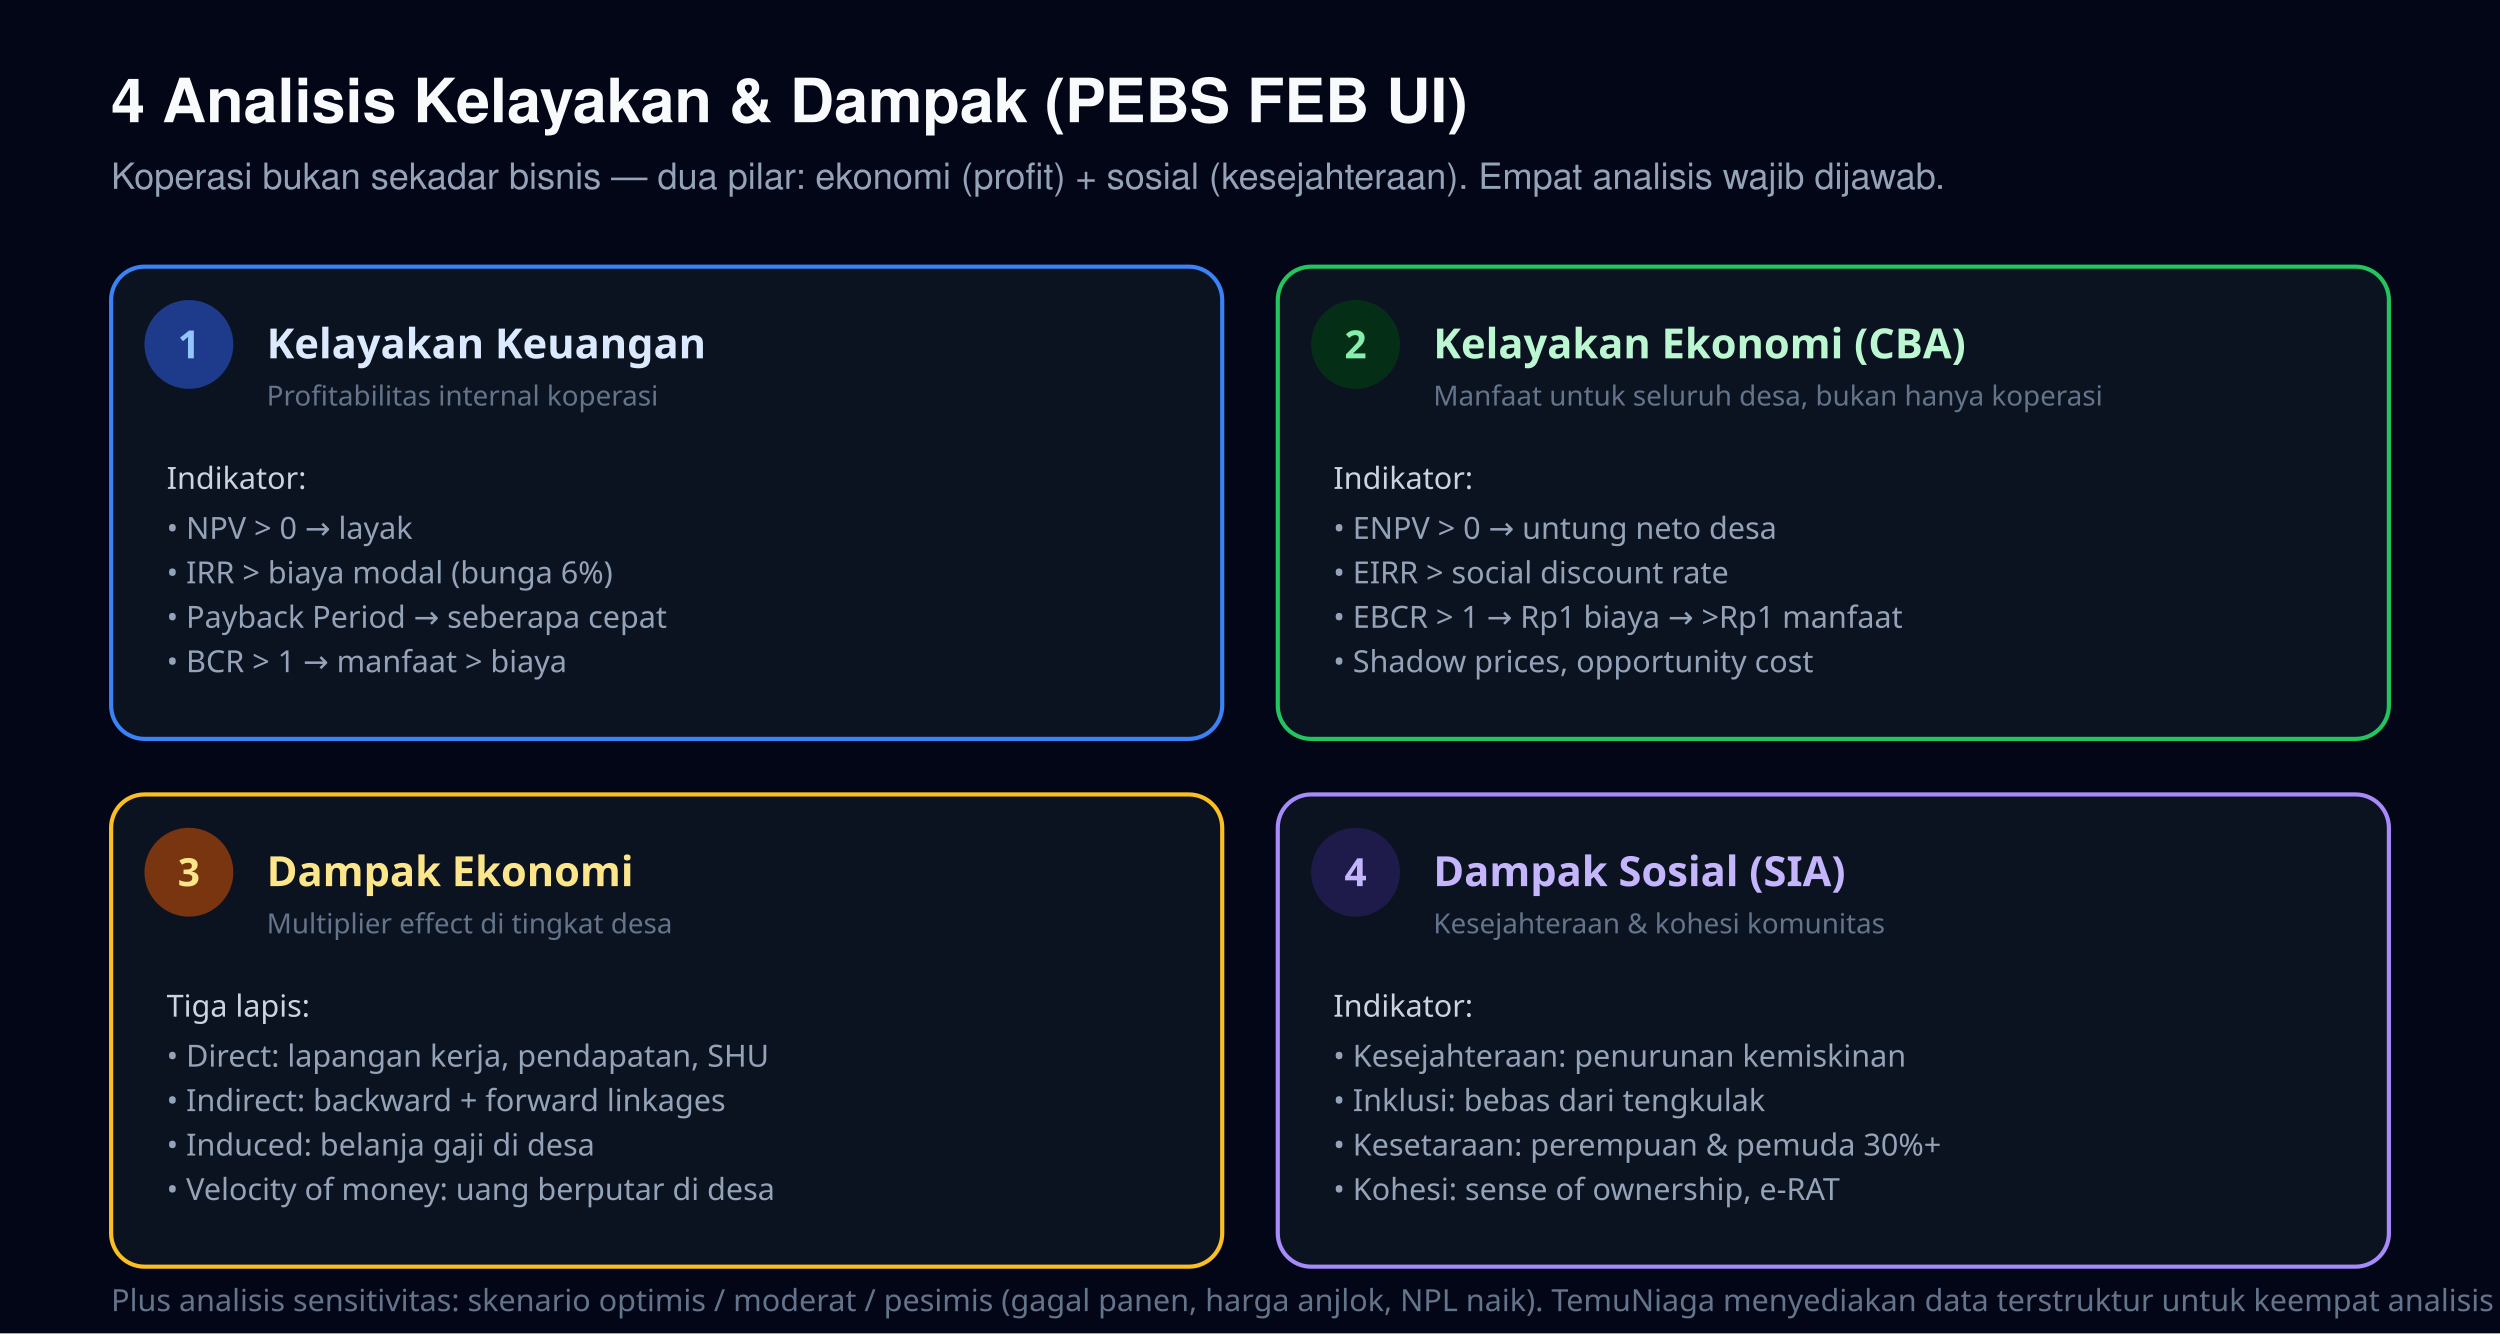
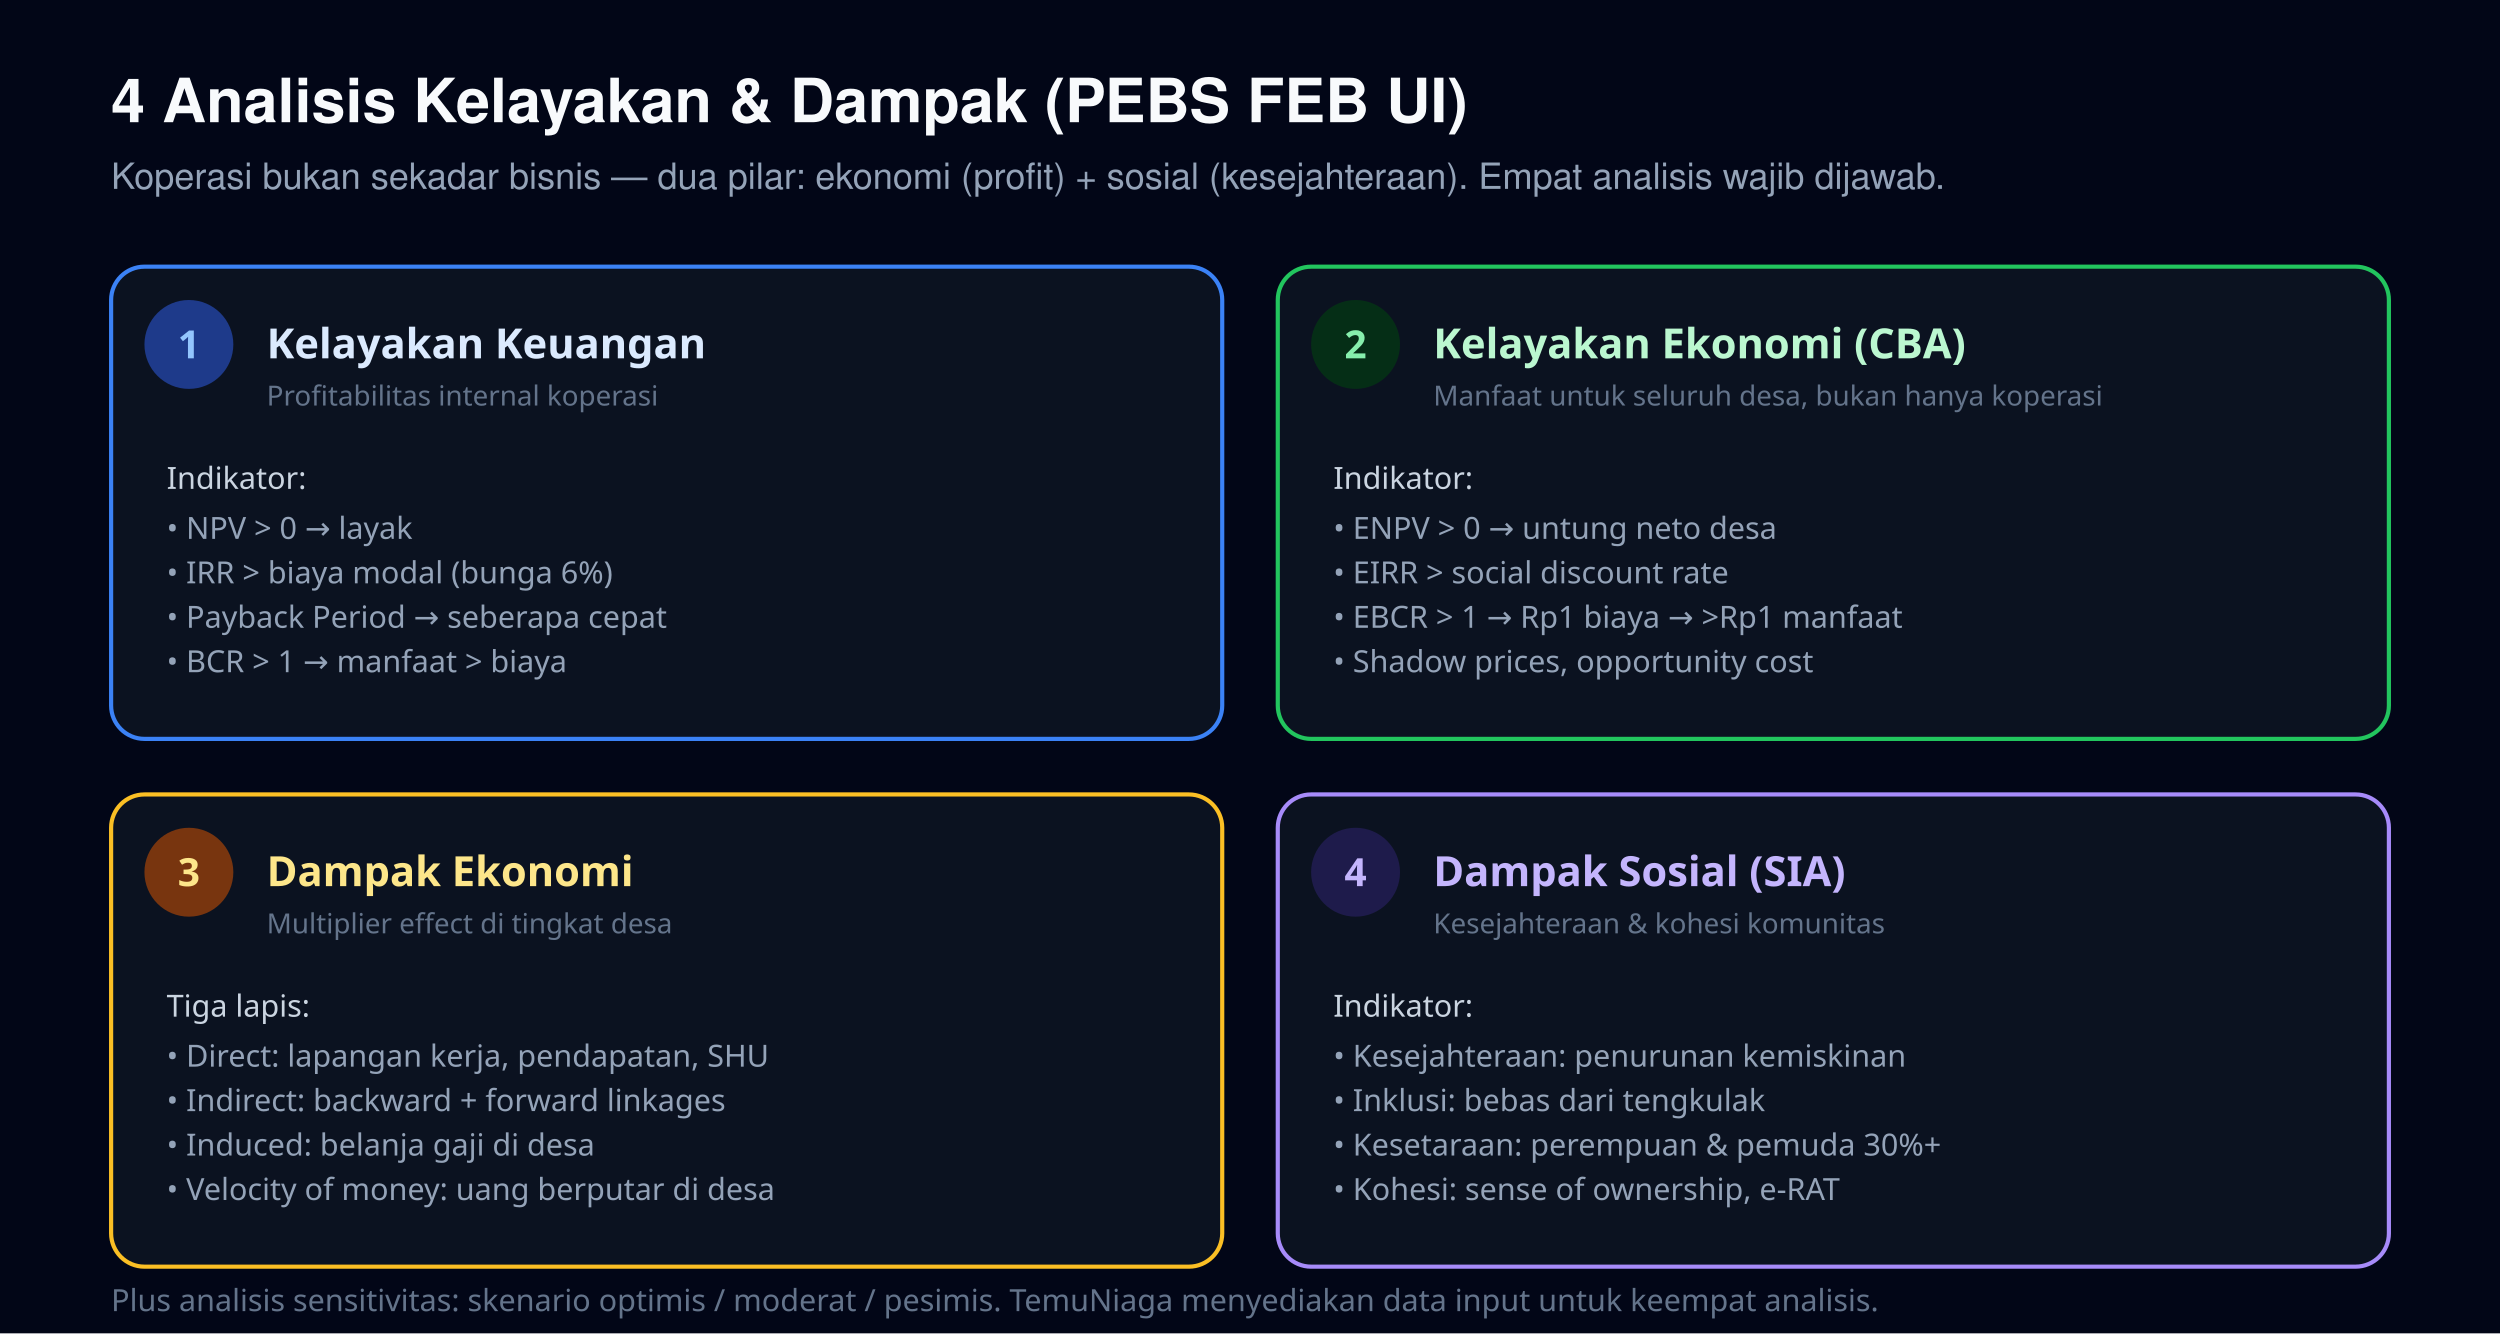
<svg xmlns="http://www.w3.org/2000/svg" viewBox="0 0 900 480" width="900" height="480" role="img" aria-label="Empat analisis PEBS FEB UI">
  <rect width="900" height="480" fill="#020617" />
  <text x="40" y="44" font-family="Segoe UI, Helvetica, Arial, sans-serif" font-size="22" font-weight="700" fill="#f8fafc">4 Analisis Kelayakan &amp; Dampak (PEBS FEB UI)</text>
  <text x="40" y="68" font-family="Segoe UI, Helvetica, Arial, sans-serif" font-size="13" fill="#94a3b8">Koperasi bukan sekadar bisnis — dua pilar: ekonomi (profit) + sosial (kesejahteraan). Empat analisis wajib dijawab.</text>
  <g transform="translate(40,96)">
    <rect x="0" y="0" width="400" height="170" rx="12" fill="#0b1220" stroke="#3b82f6" stroke-width="1.5" />
    <circle cx="28" cy="28" r="16" fill="#1e3a8a" />
    <text x="28" y="33" font-family="Segoe UI, sans-serif" font-size="14" font-weight="800" fill="#93c5fd" text-anchor="middle">1</text>
    <text x="56" y="33" font-family="Segoe UI, sans-serif" font-size="15" font-weight="700" fill="#dbeafe">Kelayakan Keuangan</text>
    <text x="56" y="50" font-family="Segoe UI, sans-serif" font-size="10" fill="#64748b">Profitabilitas internal koperasi</text>
    <text x="20" y="80" font-family="Segoe UI, sans-serif" font-size="11" fill="#cbd5e1">Indikator:</text>
    <text x="20" y="98" font-family="Segoe UI, sans-serif" font-size="11" fill="#94a3b8">• NPV &gt; 0 → layak</text>
    <text x="20" y="114" font-family="Segoe UI, sans-serif" font-size="11" fill="#94a3b8">• IRR &gt; biaya modal (bunga 6%)</text>
    <text x="20" y="130" font-family="Segoe UI, sans-serif" font-size="11" fill="#94a3b8">• Payback Period → seberapa cepat</text>
    <text x="20" y="146" font-family="Segoe UI, sans-serif" font-size="11" fill="#94a3b8">• BCR &gt; 1 → manfaat &gt; biaya</text>
    <rect x="20" y="152" width="360" height="0" fill="none" />
  </g>
  <g transform="translate(460,96)">
    <rect x="0" y="0" width="400" height="170" rx="12" fill="#0b1220" stroke="#22c55e" stroke-width="1.5" />
    <circle cx="28" cy="28" r="16" fill="#052e16" />
    <text x="28" y="33" font-family="Segoe UI, sans-serif" font-size="14" font-weight="800" fill="#86efac" text-anchor="middle">2</text>
    <text x="56" y="33" font-family="Segoe UI, sans-serif" font-size="15" font-weight="700" fill="#bbf7d0">Kelayakan Ekonomi (CBA)</text>
    <text x="56" y="50" font-family="Segoe UI, sans-serif" font-size="10" fill="#64748b">Manfaat untuk seluruh desa, bukan hanya koperasi</text>
    <text x="20" y="80" font-family="Segoe UI, sans-serif" font-size="11" fill="#cbd5e1">Indikator:</text>
    <text x="20" y="98" font-family="Segoe UI, sans-serif" font-size="11" fill="#94a3b8">• ENPV &gt; 0 → untung neto desa</text>
    <text x="20" y="114" font-family="Segoe UI, sans-serif" font-size="11" fill="#94a3b8">• EIRR &gt; social discount rate</text>
    <text x="20" y="130" font-family="Segoe UI, sans-serif" font-size="11" fill="#94a3b8">• EBCR &gt; 1 → Rp1 biaya → &gt;Rp1 manfaat</text>
    <text x="20" y="146" font-family="Segoe UI, sans-serif" font-size="11" fill="#94a3b8">• Shadow prices, opportunity cost</text>
  </g>
  <g transform="translate(40,286)">
    <rect x="0" y="0" width="400" height="170" rx="12" fill="#0b1220" stroke="#fbbf24" stroke-width="1.5" />
    <circle cx="28" cy="28" r="16" fill="#78350f" />
    <text x="28" y="33" font-family="Segoe UI, sans-serif" font-size="14" font-weight="800" fill="#fde68a" text-anchor="middle">3</text>
    <text x="56" y="33" font-family="Segoe UI, sans-serif" font-size="15" font-weight="700" fill="#fde68a">Dampak Ekonomi</text>
    <text x="56" y="50" font-family="Segoe UI, sans-serif" font-size="10" fill="#64748b">Multiplier effect di tingkat desa</text>
    <text x="20" y="80" font-family="Segoe UI, sans-serif" font-size="11" fill="#cbd5e1">Tiga lapis:</text>
    <text x="20" y="98" font-family="Segoe UI, sans-serif" font-size="11" fill="#94a3b8">• Direct: lapangan kerja, pendapatan, SHU</text>
    <text x="20" y="114" font-family="Segoe UI, sans-serif" font-size="11" fill="#94a3b8">• Indirect: backward + forward linkages</text>
    <text x="20" y="130" font-family="Segoe UI, sans-serif" font-size="11" fill="#94a3b8">• Induced: belanja gaji di desa</text>
    <text x="20" y="146" font-family="Segoe UI, sans-serif" font-size="11" fill="#94a3b8">• Velocity of money: uang berputar di desa</text>
  </g>
  <g transform="translate(460,286)">
    <rect x="0" y="0" width="400" height="170" rx="12" fill="#0b1220" stroke="#a78bfa" stroke-width="1.5" />
    <circle cx="28" cy="28" r="16" fill="#1e1b4b" />
    <text x="28" y="33" font-family="Segoe UI, sans-serif" font-size="14" font-weight="800" fill="#c4b5fd" text-anchor="middle">4</text>
    <text x="56" y="33" font-family="Segoe UI, sans-serif" font-size="15" font-weight="700" fill="#c4b5fd">Dampak Sosial (SIA)</text>
    <text x="56" y="50" font-family="Segoe UI, sans-serif" font-size="10" fill="#64748b">Kesejahteraan &amp; kohesi komunitas</text>
    <text x="20" y="80" font-family="Segoe UI, sans-serif" font-size="11" fill="#cbd5e1">Indikator:</text>
    <text x="20" y="98" font-family="Segoe UI, sans-serif" font-size="11" fill="#94a3b8">• Kesejahteraan: penurunan kemiskinan</text>
    <text x="20" y="114" font-family="Segoe UI, sans-serif" font-size="11" fill="#94a3b8">• Inklusi: bebas dari tengkulak</text>
    <text x="20" y="130" font-family="Segoe UI, sans-serif" font-size="11" fill="#94a3b8">• Kesetaraan: perempuan &amp; pemuda 30%+</text>
    <text x="20" y="146" font-family="Segoe UI, sans-serif" font-size="11" fill="#94a3b8">• Kohesi: sense of ownership, e-RAT</text>
  </g>
-   <text x="40" y="472" font-family="Segoe UI, sans-serif" font-size="11" fill="#64748b">Plus analisis sensitivitas: skenario optimis / moderat / pesimis (gagal panen, harga anjlok, NPL naik). TemuNiaga menyediakan data terstruktur untuk keempat analisis ini.</text>
+   <text x="40" y="472" font-family="Segoe UI, sans-serif" font-size="11" fill="#64748b">Plus analisis sensitivitas: skenario optimis / moderat / pesimis. TemuNiaga menyediakan data input untuk keempat analisis.</text>
</svg>
